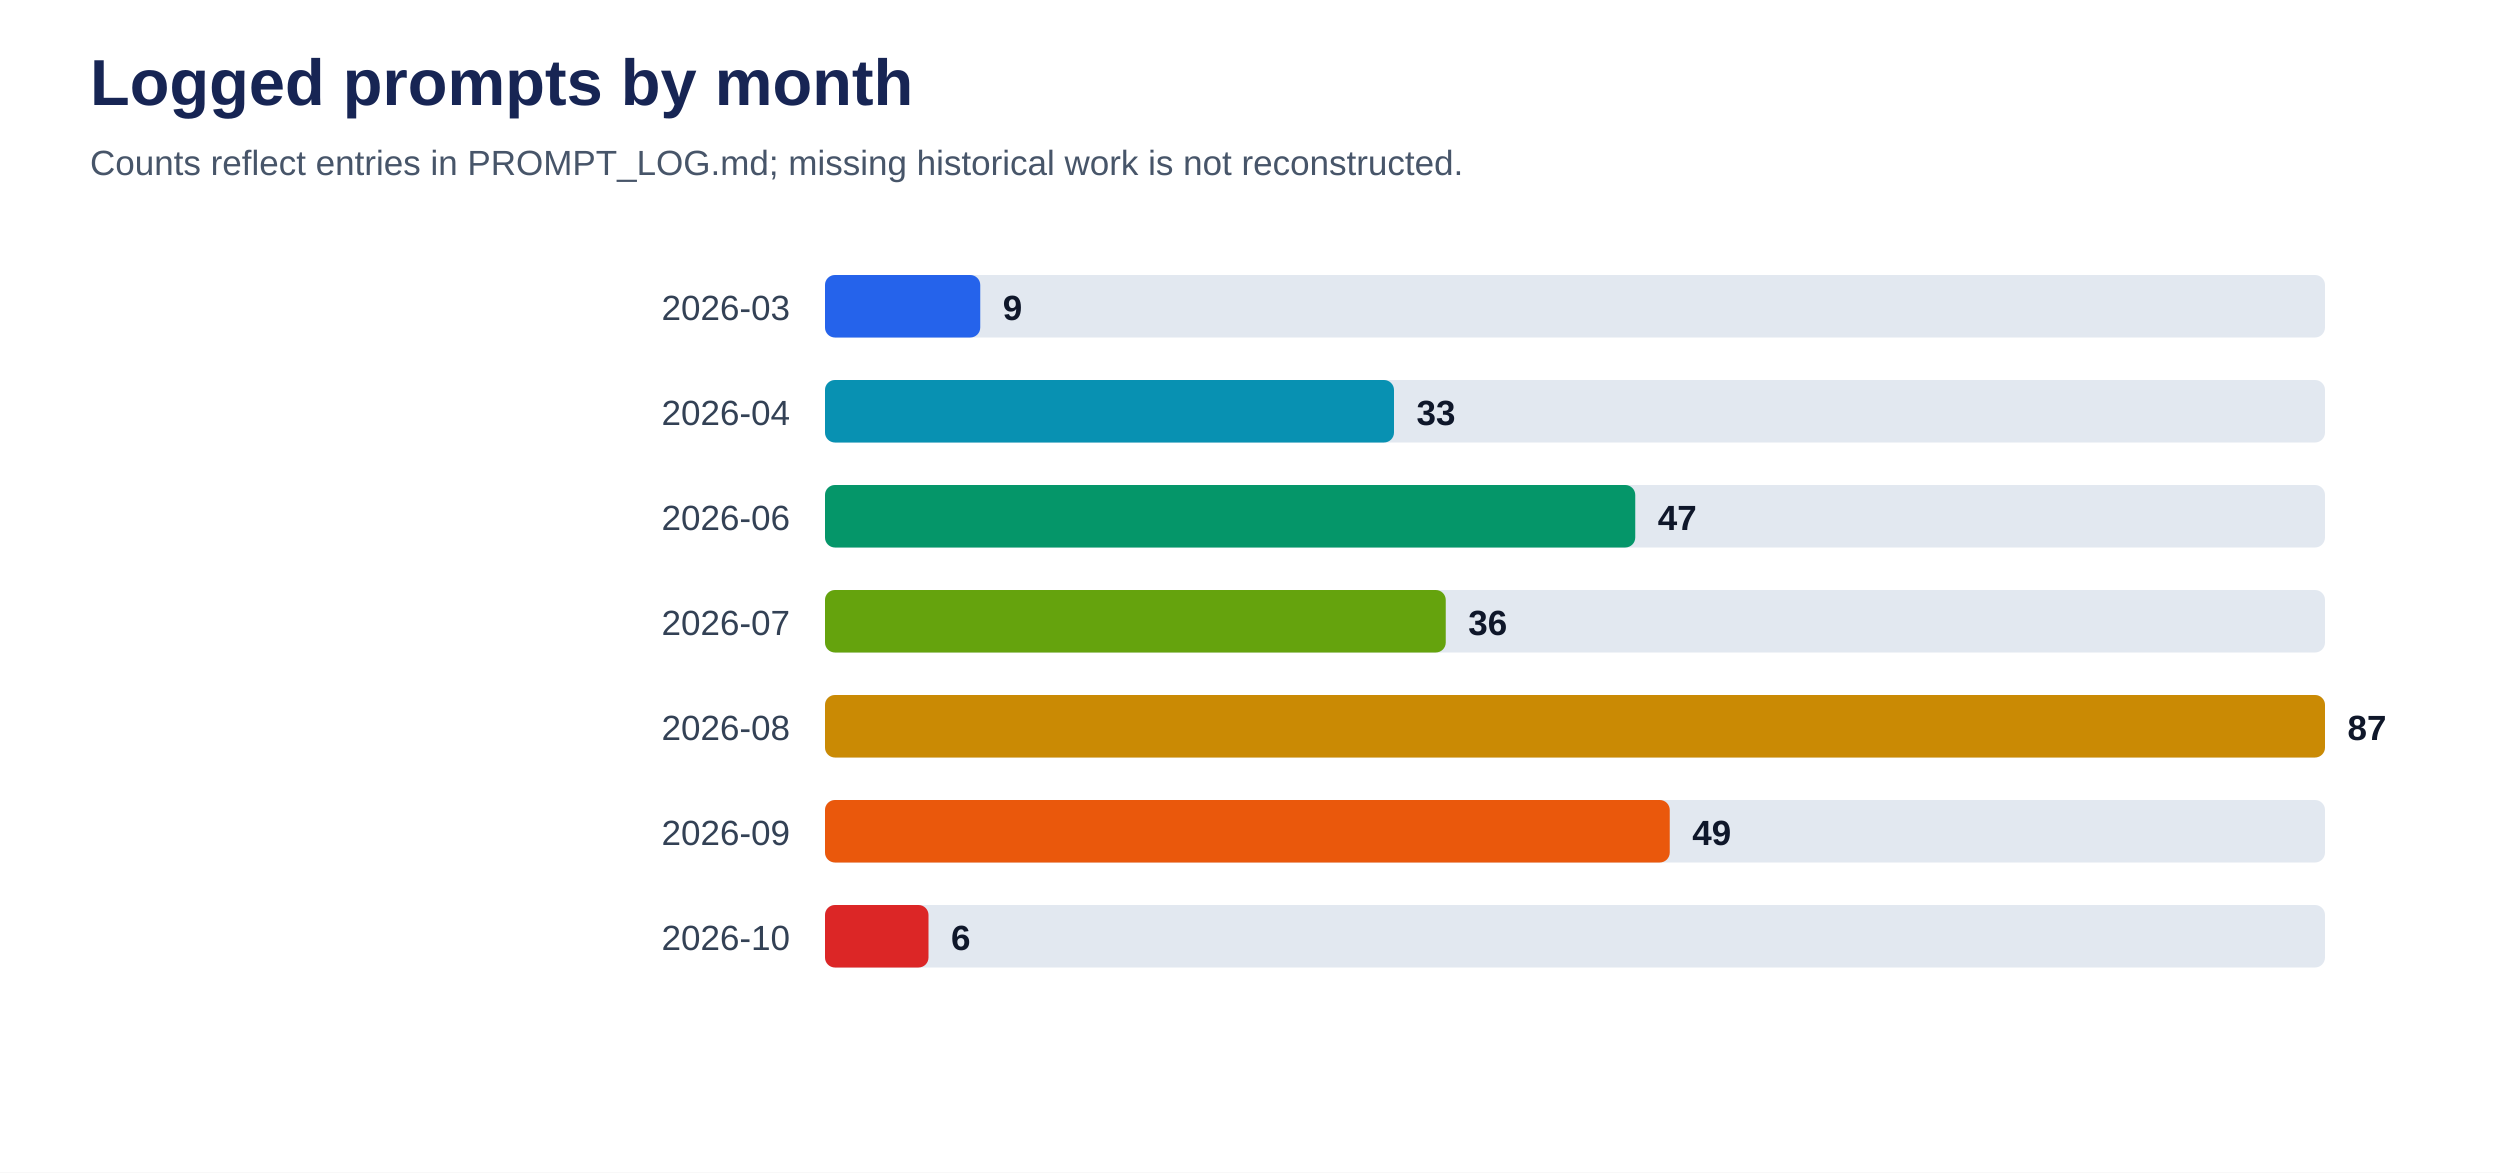
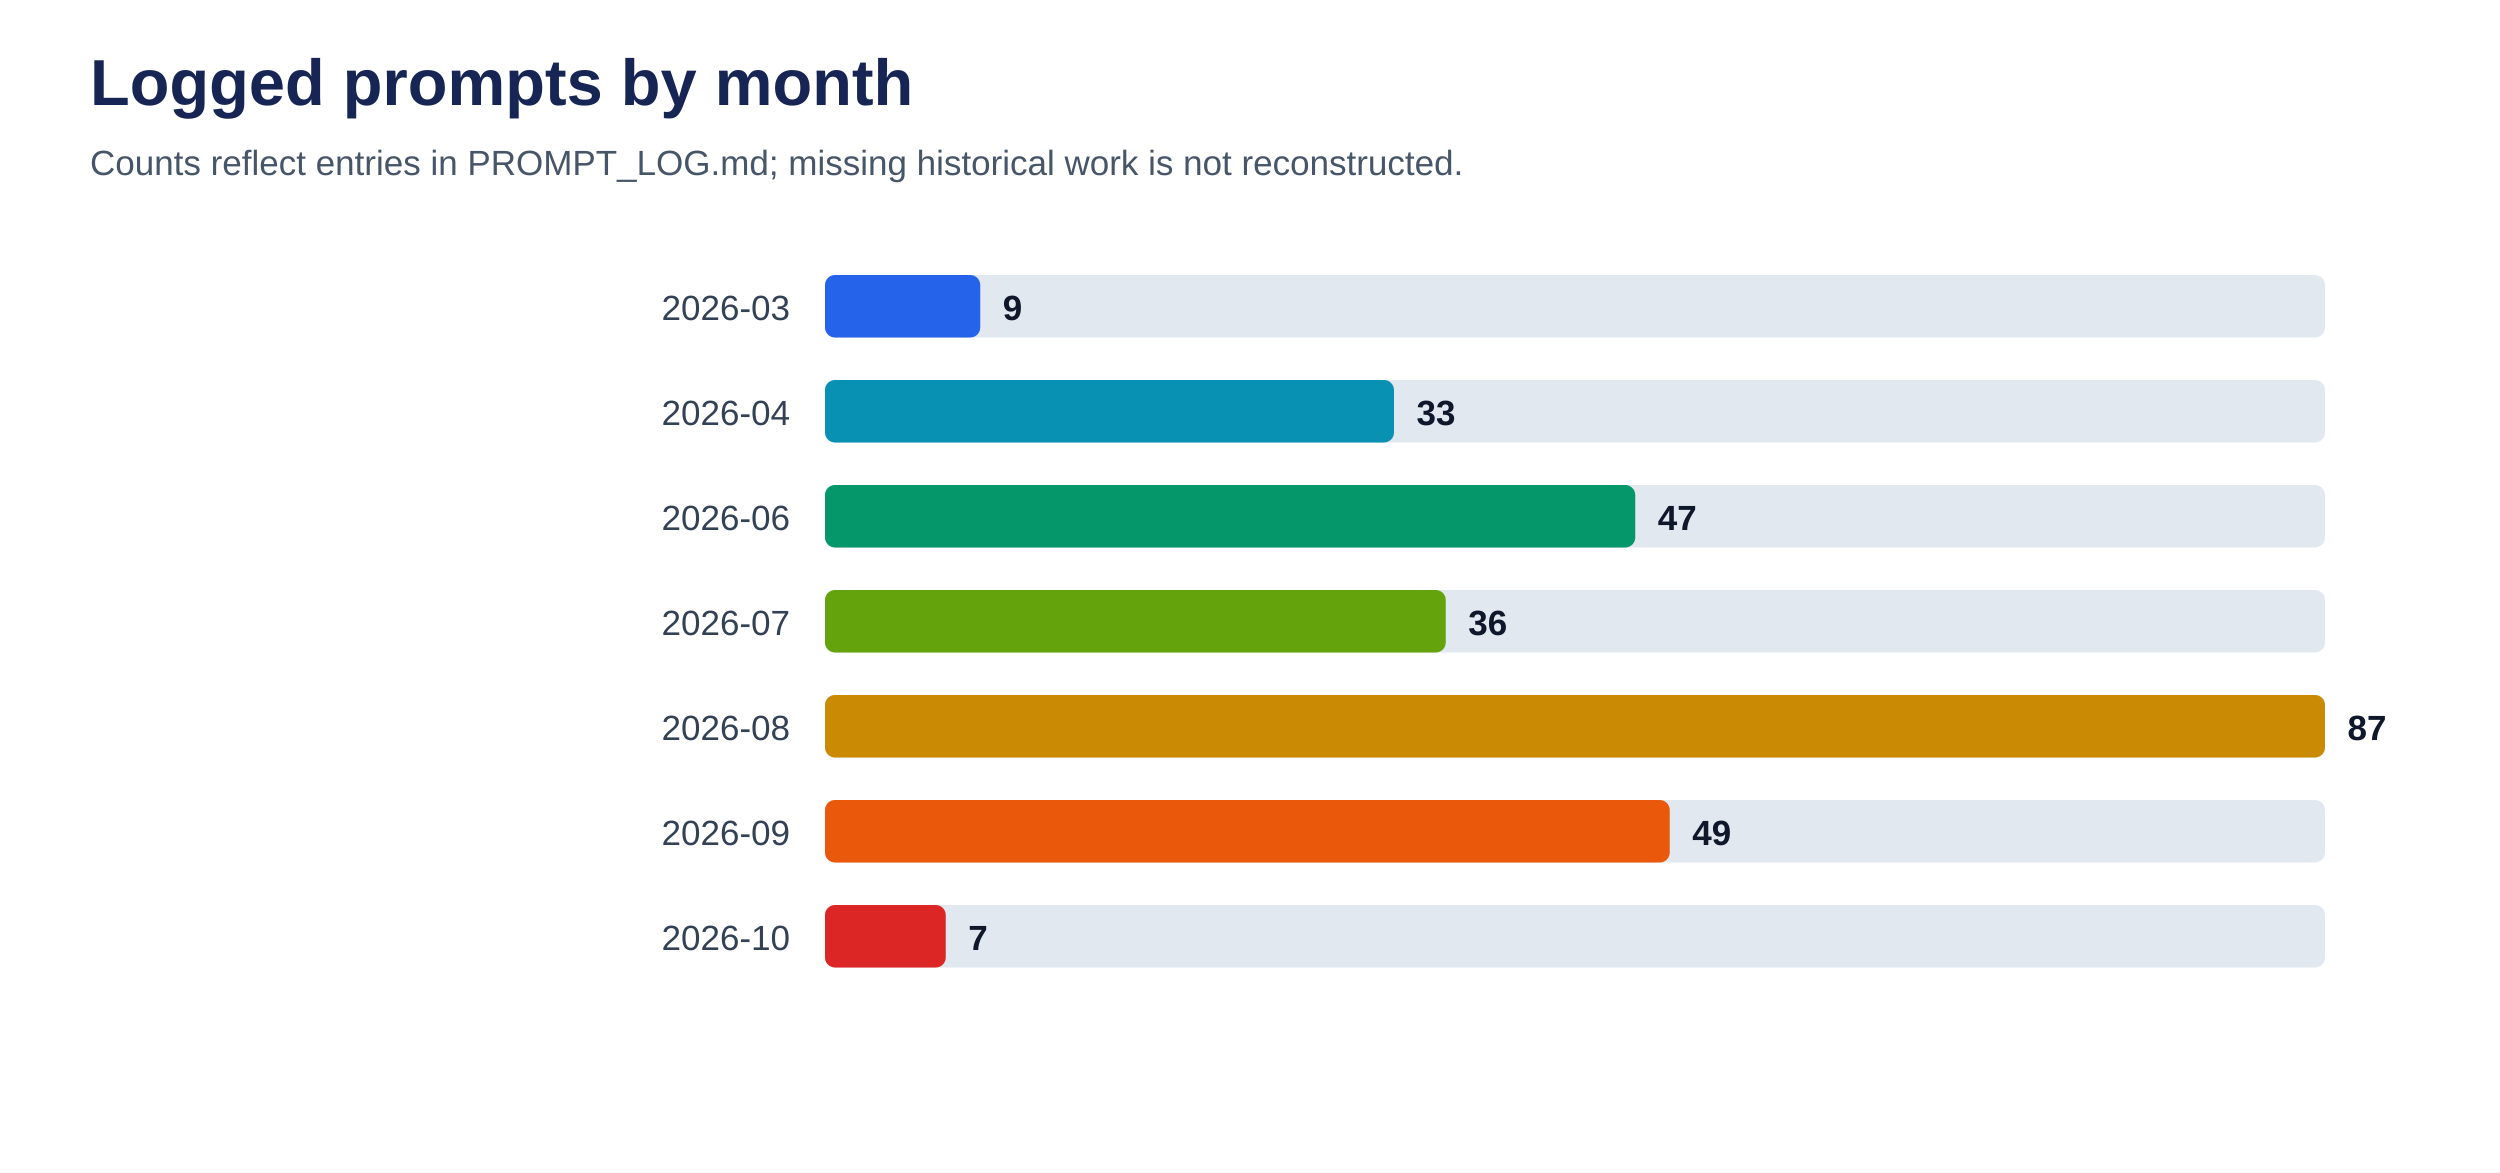
<svg xmlns="http://www.w3.org/2000/svg" viewBox="0 0 1000 469" role="img" aria-labelledby="title desc">
  <rect width="100%" height="100%" fill="#ffffff" />
  <text x="36" y="42" font-family="Arial, sans-serif" font-size="26" font-weight="700" fill="#172554">Logged prompts by month</text>
  <text x="36" y="70" font-family="Arial, sans-serif" font-size="14" fill="#475569">Counts reflect entries in PROMPT_LOG.md; missing historical work is not reconstructed.</text>
  <text x="316" y="128" text-anchor="end" font-family="Arial, sans-serif" font-size="14" fill="#334155">2026-03</text>
  <rect x="330" y="110" width="600" height="25" rx="4" fill="#e2e8f0" />
  <rect x="330" y="110" width="62.1" height="25" rx="4" fill="#2563eb" />
  <text x="401.1" y="128" font-family="Arial, sans-serif" font-size="14" font-weight="700" fill="#0f172a">9</text>
  <text x="316" y="170" text-anchor="end" font-family="Arial, sans-serif" font-size="14" fill="#334155">2026-04</text>
  <rect x="330" y="152" width="600" height="25" rx="4" fill="#e2e8f0" />
  <rect x="330" y="152" width="227.6" height="25" rx="4" fill="#0891b2" />
  <text x="566.6" y="170" font-family="Arial, sans-serif" font-size="14" font-weight="700" fill="#0f172a">33</text>
  <text x="316" y="212" text-anchor="end" font-family="Arial, sans-serif" font-size="14" fill="#334155">2026-06</text>
  <rect x="330" y="194" width="600" height="25" rx="4" fill="#e2e8f0" />
  <rect x="330" y="194" width="324.1" height="25" rx="4" fill="#059669" />
  <text x="663.1" y="212" font-family="Arial, sans-serif" font-size="14" font-weight="700" fill="#0f172a">47</text>
  <text x="316" y="254" text-anchor="end" font-family="Arial, sans-serif" font-size="14" fill="#334155">2026-07</text>
  <rect x="330" y="236" width="600" height="25" rx="4" fill="#e2e8f0" />
  <rect x="330" y="236" width="248.3" height="25" rx="4" fill="#65a30d" />
  <text x="587.3" y="254" font-family="Arial, sans-serif" font-size="14" font-weight="700" fill="#0f172a">36</text>
  <text x="316" y="296" text-anchor="end" font-family="Arial, sans-serif" font-size="14" fill="#334155">2026-08</text>
  <rect x="330" y="278" width="600" height="25" rx="4" fill="#e2e8f0" />
  <rect x="330" y="278" width="600.0" height="25" rx="4" fill="#ca8a04" />
  <text x="939.0" y="296" font-family="Arial, sans-serif" font-size="14" font-weight="700" fill="#0f172a">87</text>
  <text x="316" y="338" text-anchor="end" font-family="Arial, sans-serif" font-size="14" fill="#334155">2026-09</text>
  <rect x="330" y="320" width="600" height="25" rx="4" fill="#e2e8f0" />
  <rect x="330" y="320" width="337.9" height="25" rx="4" fill="#ea580c" />
  <text x="676.9" y="338" font-family="Arial, sans-serif" font-size="14" font-weight="700" fill="#0f172a">49</text>
  <text x="316" y="380" text-anchor="end" font-family="Arial, sans-serif" font-size="14" fill="#334155">2026-10</text>
  <rect x="330" y="362" width="600" height="25" rx="4" fill="#e2e8f0" />
-   <rect x="330" y="362" width="41.4" height="25" rx="4" fill="#dc2626" />
-   <text x="380.4" y="380" font-family="Arial, sans-serif" font-size="14" font-weight="700" fill="#0f172a">6</text>
+   <rect x="330" y="362" width="48.3" height="25" rx="4" fill="#dc2626" />
+   <text x="387.3" y="380" font-family="Arial, sans-serif" font-size="14" font-weight="700" fill="#0f172a">7</text>
</svg>
